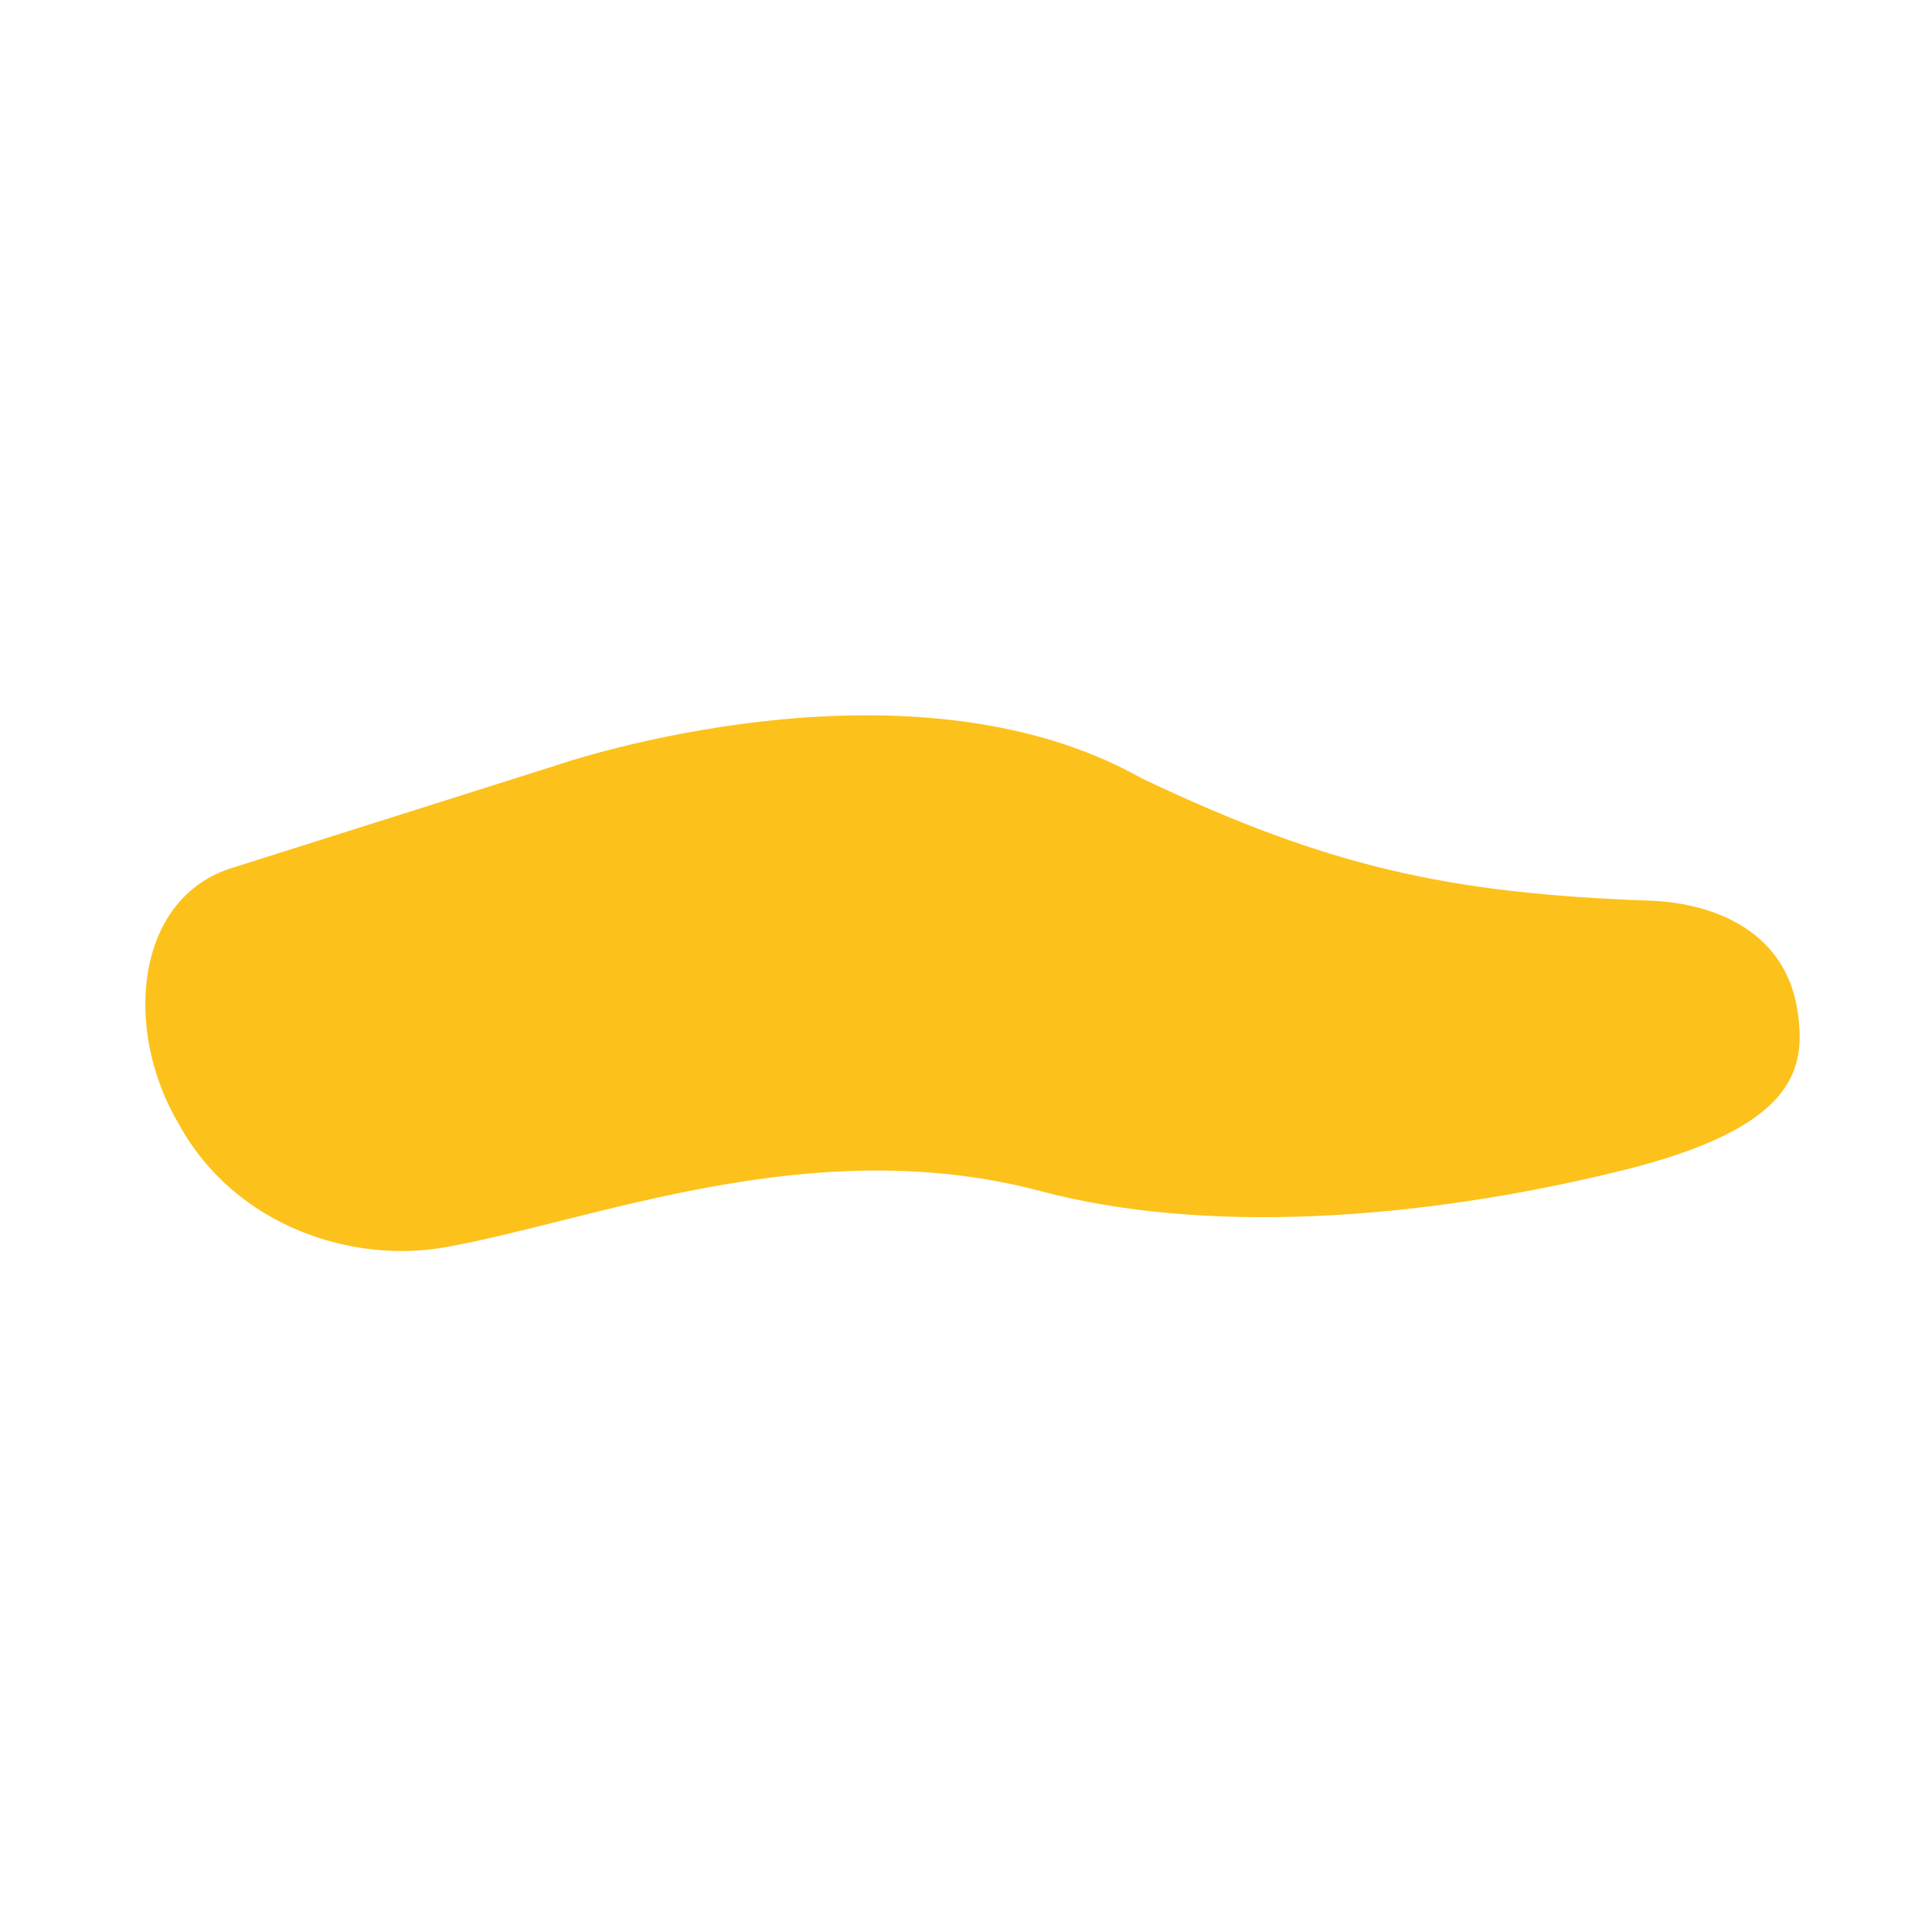
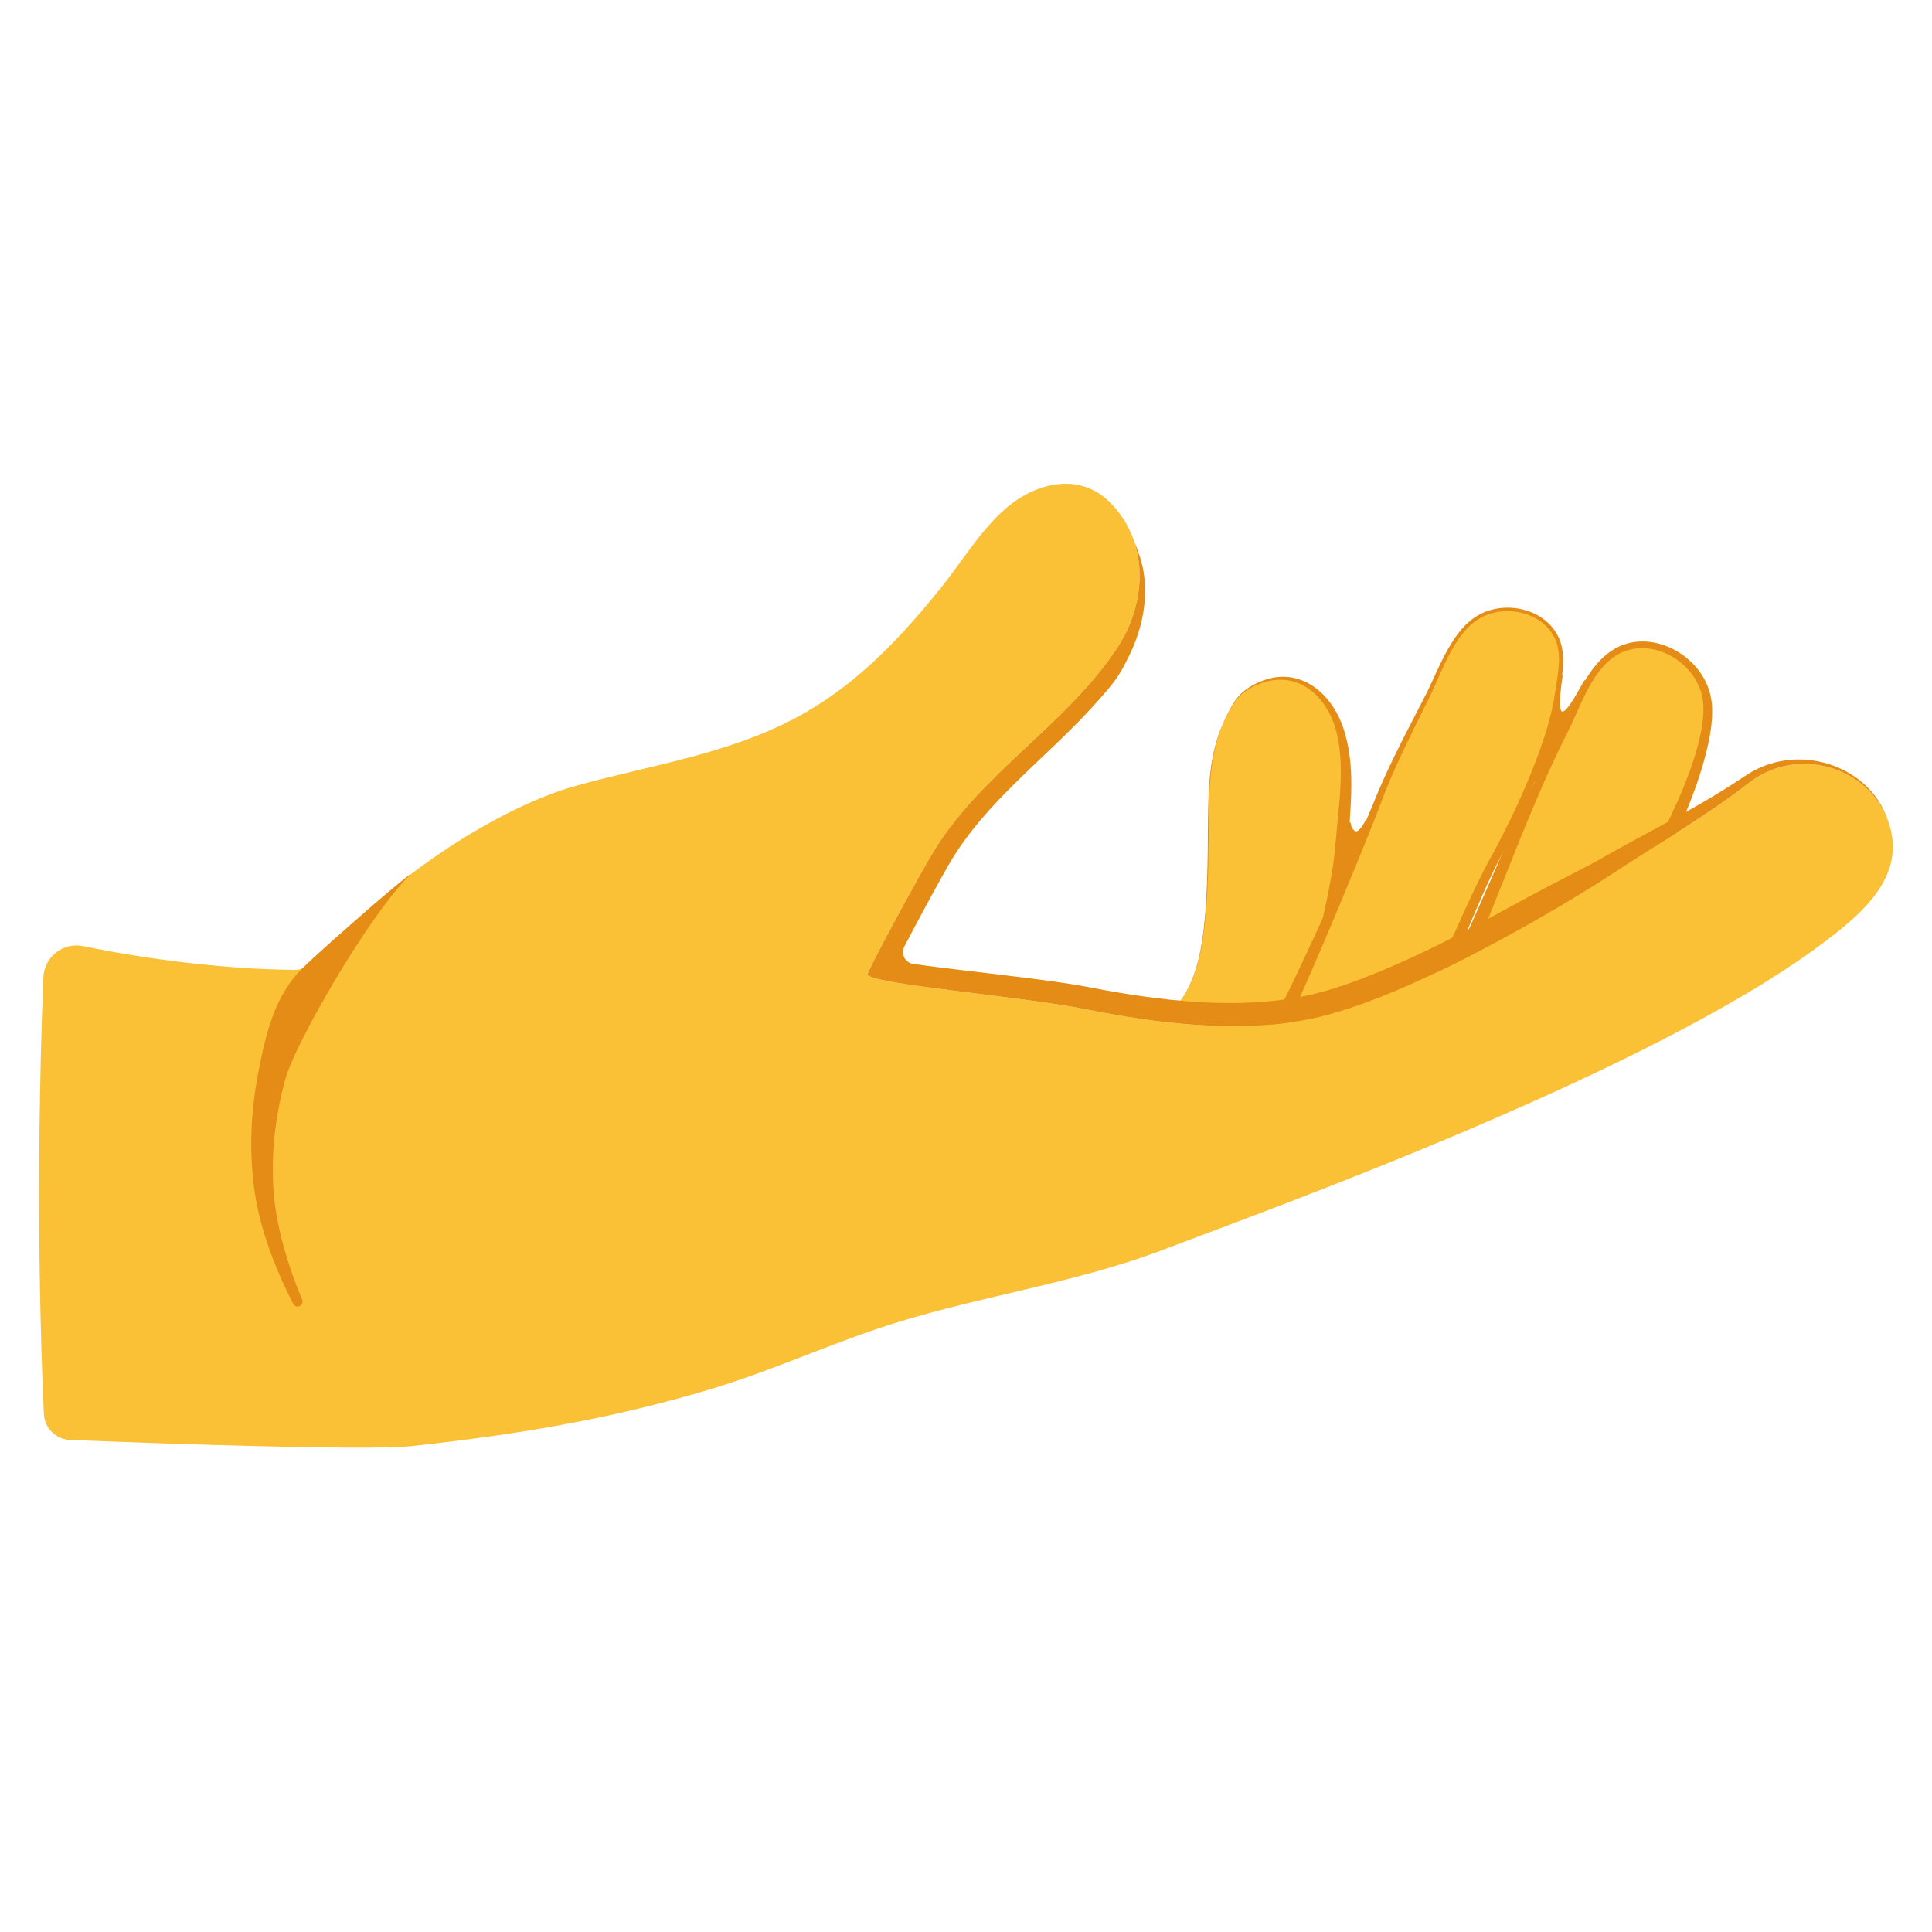
- <svg xmlns="http://www.w3.org/2000/svg" width="128px" height="128px" version="1.1" xml:space="preserve" style="fill-rule:evenodd;clip-rule:evenodd;stroke-linejoin:round;stroke-miterlimit:2;">
-   <g transform="matrix(-0.392747,-1.46575,-1.46575,0.392747,200.987,69.5333)">
-     <path d="M29.08,121.23C33.77,122.56 39.2,120.5 39.32,116.03L39.98,101.26C40,101.02 41.06,85.23 32.89,76.8L32.77,76.67C27.02,69.91 24.5,65.12 21.92,56.69C21.06,53.9 19.03,51.28 15.54,51.7C13.07,52 10.69,53.05 10.85,60.93C11.04,70.11 12.87,79.25 16.55,85.65C21.69,94.6 20.35,104.82 20.91,111.37C21.25,115.48 24.14,120 29.08,121.23Z" style="fill:#fcc21b;" />
+ <svg xmlns="http://www.w3.org/2000/svg" width="128px" height="128px" version="1.1" xml:space="preserve" style="fill-rule:evenodd;clip-rule:evenodd;stroke-linejoin:round;stroke-miterlimit:2;" id="svg40">
+   <defs id="defs44" />
+   <g transform="matrix(1.21093,0,0,1.21093,-14.6099,-4.42672)" id="g4">
+     <path d="M98.762,40.86C98.6,41.093 97.791,42.726 97.516,42.579C97.278,42.452 97.532,40.846 97.551,40.684C97.6,40.257 96.917,41.357 96.739,41.726C96.288,42.658 96.026,43.647 95.796,44.652C95.729,44.949 95.66,45.248 95.62,45.549C95.602,45.683 95.572,45.832 95.6,45.967C95.652,46.212 95.855,46.363 96.077,46.449C96.657,46.674 97.281,46.295 97.685,45.9C98.813,44.794 99.098,43.171 99.392,41.69" style="fill:#e48c15;" id="path2" />
+   </g>
+   <g transform="matrix(1.21093,0,0,1.21093,-14.6099,-4.42672)" id="g8">
+     <path d="M85.981,48.714C85.969,48.864 86.091,49.115 86.262,49.137C86.439,49.159 86.709,48.683 86.77,48.546C86.793,48.493 86.884,48.609 86.907,48.629C87.006,48.715 87.1,48.842 87.142,48.967C87.285,49.395 87.315,49.824 87.326,50.272C87.336,50.705 87.378,51.145 87.151,51.533C87.067,51.675 86.951,51.796 86.827,51.903C86.57,52.124 86.253,52.286 85.909,52.305C85.545,52.325 85.204,52.197 84.884,52.034C84.463,51.82 84.046,51.509 83.8,51.1C83.478,50.568 83.56,49.961 83.668,49.381C83.708,49.166 83.751,48.952 83.8,48.739C83.826,48.627 83.854,48.482 83.937,48.393C84.066,48.257 84.265,48.19 84.443,48.15C84.73,48.085 85.025,48.046 85.305,47.953" style="fill:#e48c15;" id="path6" />
+   </g>
+   <g transform="matrix(1.21093,0,0,1.21093,-14.6099,-4.42672)" id="g14">
+     <path d="M75.861,59.231C77.459,57.991 77.84,55.689 78.008,53.793C78.161,52.077 78.166,50.347 78.179,48.625C78.197,46.259 78.281,44.004 79.672,41.979C79.937,41.594 80.328,41.323 80.743,41.121C82.986,40.031 84.852,41.588 85.425,43.773C85.943,45.749 85.615,47.794 85.487,49.797C85.303,52.672 83.868,57.847 83.19,60.667" style="fill:#fac036;" id="path10" />
+     <path d="M78.99,43.209C78.801,43.629 78.654,44.057 78.542,44.494C78.204,45.812 78.171,47.199 78.157,48.625C78.15,49.658 78.146,50.693 78.111,51.727C78.089,52.417 78.053,53.105 77.993,53.792C77.895,54.923 77.722,56.199 77.259,57.308C76.947,58.057 76.503,58.73 75.861,59.231C76.507,58.733 76.955,58.061 77.272,57.313C77.741,56.205 77.92,54.927 78.024,53.794C78.086,53.108 78.125,52.419 78.15,51.729C78.187,50.695 78.192,49.659 78.2,48.626C78.208,47.202 78.245,45.819 78.567,44.5C78.673,44.063 78.811,43.632 78.99,43.209C79.177,42.793 79.406,42.386 79.686,41.988C79.82,41.799 79.984,41.639 80.168,41.502C80.351,41.366 80.554,41.254 80.761,41.159C81.872,40.655 82.873,40.791 83.657,41.333C84.422,41.862 84.972,42.776 85.215,43.828C85.395,44.605 85.436,45.387 85.421,46.173C85.398,47.374 85.234,48.581 85.137,49.775C85.054,50.941 84.758,52.489 84.394,54.102C83.867,56.44 83.196,58.913 82.788,60.57C82.735,60.792 82.871,61.015 83.093,61.068C83.315,61.122 83.538,60.985 83.591,60.763C83.983,59.099 84.636,56.614 85.137,54.264C85.491,52.607 85.769,51.016 85.837,49.82C85.893,48.61 86.028,47.385 85.994,46.171C85.972,45.344 85.871,44.524 85.635,43.718C85.305,42.598 84.651,41.65 83.792,41.125C82.933,40.599 81.87,40.49 80.725,41.084C80.518,41.19 80.317,41.315 80.136,41.46C79.954,41.606 79.79,41.774 79.659,41.97C79.387,42.375 79.168,42.788 78.99,43.209Z" style="fill:#e48c15;" id="path12" />
+   </g>
+   <g transform="matrix(1.2099,-0.0499328,0.0499328,1.2099,-17.974,0.128446)" id="g20">
+     <path d="M81.656,60.789C82.875,59.057 87.458,49.473 88.292,47.547C89.171,45.513 90.27,43.646 91.337,41.713C92.101,40.329 92.884,38.192 94.43,37.49C95.879,36.833 97.901,37.388 98.515,38.937C98.887,39.876 98.56,41.034 98.388,42.004C97.92,44.658 95.91,48.66 94.575,50.897C93.237,53.139 90.375,59.481 89.345,61.87" style="fill:#fac036;" id="path16" />
+     <path d="M81.994,61.027C82.501,60.28 83.589,58.113 84.741,55.71C86.307,52.444 87.996,48.743 88.463,47.621C88.804,46.809 89.178,46.022 89.573,45.248C90.17,44.079 90.813,42.937 91.443,41.772C91.889,40.949 92.339,39.862 92.956,38.967C93.369,38.368 93.857,37.856 94.469,37.576C95.171,37.258 96.011,37.232 96.751,37.475C97.488,37.717 98.124,38.227 98.417,38.975C98.56,39.343 98.59,39.745 98.565,40.155C98.528,40.774 98.367,41.41 98.261,41.982C98.062,43.049 97.609,44.335 97.049,45.633C96.227,47.537 95.177,49.464 94.372,50.776C93.802,51.703 92.959,53.335 92.089,55.097C90.866,57.577 89.591,60.315 88.966,61.706C88.875,61.915 88.972,62.158 89.181,62.249C89.39,62.339 89.634,62.242 89.724,62.033C90.305,60.629 91.49,57.863 92.637,55.358C93.447,53.589 94.238,51.951 94.777,51.018C95.558,49.674 96.568,47.701 97.356,45.762C97.897,44.431 98.334,43.116 98.516,42.027C98.613,41.445 98.766,40.796 98.794,40.167C98.813,39.725 98.772,39.292 98.612,38.898C98.29,38.095 97.604,37.551 96.81,37.294C96.025,37.041 95.135,37.067 94.392,37.405C93.747,37.695 93.23,38.227 92.791,38.852C92.162,39.747 91.691,40.833 91.231,41.655C90.579,42.811 89.917,43.944 89.296,45.102C88.88,45.876 88.483,46.66 88.12,47.472C87.623,48.578 85.842,52.223 84.18,55.43C82.978,57.749 81.84,59.836 81.319,60.551C81.187,60.738 81.232,60.996 81.419,61.127C81.605,61.258 81.863,61.213 81.994,61.027Z" style="fill:#e48c15;" id="path18" />
+   </g>
+   <g transform="matrix(1.21093,0,0,1.21093,-14.6099,-4.69835)" id="g26">
+     <path d="M91.956,56.732C93.698,52.928 95.669,47.623 97.616,43.916C98.333,42.551 98.884,40.736 100.152,39.759C102.139,38.228 105.111,39.845 105.462,42.158C105.846,44.692 103.423,49.758 102.129,51.821" style="fill:#fac036;" id="path22" />
+     <path d="M92.331,56.904C93.494,54.252 94.749,50.879 96.048,47.816C96.625,46.456 97.213,45.158 97.798,44.011C98.218,43.196 98.576,42.219 99.067,41.357C99.388,40.793 99.767,40.28 100.26,39.898C101.199,39.181 102.37,39.209 103.342,39.692C104.31,40.172 105.081,41.104 105.234,42.192C105.373,43.212 105.032,44.645 104.499,46.114C103.73,48.233 102.551,50.422 101.779,51.602C101.658,51.795 101.717,52.05 101.91,52.171C102.103,52.292 102.358,52.233 102.479,52.04C103.224,50.8 104.34,48.506 105.054,46.305C105.565,44.728 105.87,43.2 105.69,42.123C105.49,40.903 104.607,39.871 103.509,39.347C102.408,38.822 101.095,38.803 100.045,39.619C99.513,40.026 99.103,40.574 98.751,41.175C98.248,42.035 97.869,43.008 97.434,43.82C96.818,44.962 96.2,46.257 95.581,47.611C94.2,50.631 92.827,53.951 91.58,56.56C91.485,56.767 91.577,57.012 91.784,57.107C91.991,57.202 92.236,57.111 92.331,56.904Z" style="fill:#e48c15;" id="path24" />
+   </g>
+   <g transform="matrix(1.21093,0,0,1.21093,-14.6099,-4.42672)" id="g30">
+     <path d="m 28.143,56.719 c 0.577,0.002 1.124,-0.255 1.489,-0.702 3.339,-3.912 9.369,-8.105 13.993,-9.382 4.28,-1.182 8.678,-1.774 12.574,-4.036 2.927,-1.7 5.178,-4.103 7.288,-6.708 1.179,-1.455 2.176,-3.176 3.6,-4.412 1.617,-1.403 4.003,-2.015 5.68,-0.362 2.207,2.176 2.044,5.544 0.431,7.981 -2.811,4.247 -7.496,6.864 -10.124,11.263 -0.873,1.461 -3.613,6.519 -3.546,6.624 0.342,0.537 8.367,1.173 11.932,1.888 3.928,0.788 8.338,1.333 12.282,0.533 5.347,-1.085 13.904,-6.212 16.524,-7.938 2.63,-1.732 5.056,-3.093 7.511,-4.998 2.561,-1.988 6.483,-0.946 7.592,2.112 1.089,3.001 -1.473,5.117 -3.706,6.775 C 102.224,62.362 81.957,69.654 75.711,72.029 70.61,73.968 65.194,74.618 60.036,76.365 57.017,77.388 54.081,78.712 51.028,79.634 45.528,81.296 40.242,82.166 34.546,82.778 32.103,83.04 19.99,82.607 15.901,82.437 15.13,82.408 14.508,81.796 14.465,81.025 14.309,77.692 13.984,68.523 14.44,57.121 c 0.021,-0.533 0.277,-1.03 0.699,-1.357 0.422,-0.327 0.966,-0.452 1.488,-0.34 3.683,0.757 7.847,1.256 11.516,1.295 z" style="fill:#fac036" id="path28" />
+   </g>
+   <g transform="matrix(1.21093,0,0,1.21093,-14.6099,-4.42672)" id="g34">
+     <path d="M74.097,33.22C74.763,35.138 74.351,37.356 73.198,39.098C70.387,43.345 65.702,45.962 63.074,50.361C62.201,51.822 59.461,56.88 59.528,56.985C59.87,57.522 67.895,58.158 71.46,58.873C75.388,59.661 79.798,60.206 83.742,59.406C89.089,58.321 97.646,53.194 100.266,51.468C102.896,49.736 105.322,48.375 107.777,46.47C110.332,44.487 114.241,45.519 115.361,48.56C114.848,46.992 113.594,45.937 112.151,45.47C110.644,44.983 108.93,45.154 107.512,46.129C106.75,46.644 105.997,47.105 105.239,47.548C103.434,48.601 101.629,49.514 99.7,50.61C98.884,51.078 97.488,51.764 95.845,52.644C94.114,53.57 92.118,54.711 90.075,55.683C87.752,56.788 85.406,57.747 83.486,58.143C81.993,58.455 80.428,58.56 78.85,58.529C76.431,58.482 73.983,58.121 71.7,57.676C69.265,57.205 64.757,56.783 62.021,56.393C61.813,56.36 61.634,56.229 61.539,56.042C61.445,55.855 61.446,55.633 61.542,55.447C62.374,53.851 63.501,51.767 64.001,50.915C66.03,47.438 69.384,45.087 72.023,42.124C72.444,41.65 72.877,41.182 73.228,40.653C73.466,40.295 73.654,39.915 73.845,39.526C74.547,38.104 74.871,36.525 74.641,35.002C74.551,34.409 74.357,33.858 74.132,33.302L74.097,33.22Z" style="fill:#e48c15;" id="path32" />
+   </g>
+   <g transform="matrix(1.21093,0,0,1.21093,-14.6268,-4.33896)" id="g38">
+     <path d="M 28.637,56.546 C 27.101,58.048 26.612,60.182 26.212,62.259 c -0.399,2.075 -0.512,4.196 -0.224,6.351 0.145,1.085 0.431,2.187 0.81,3.261 0.372,1.058 0.828,2.085 1.316,3.04 0.063,0.136 0.224,0.195 0.36,0.132 0.135,-0.063 0.194,-0.224 0.131,-0.36 -0.401,-0.962 -0.767,-1.993 -1.049,-3.047 -0.278,-1.038 -0.468,-2.094 -0.526,-3.124 -0.113,-2.031 0.143,-4.001 0.666,-5.908 0.522,-1.907 4.48,-8.832 6.803,-11.145 0.649,-0.646 -4.282,3.544 -5.862,5.087 z" style="fill:#e48c15" id="path36" />
  </g>
</svg>
